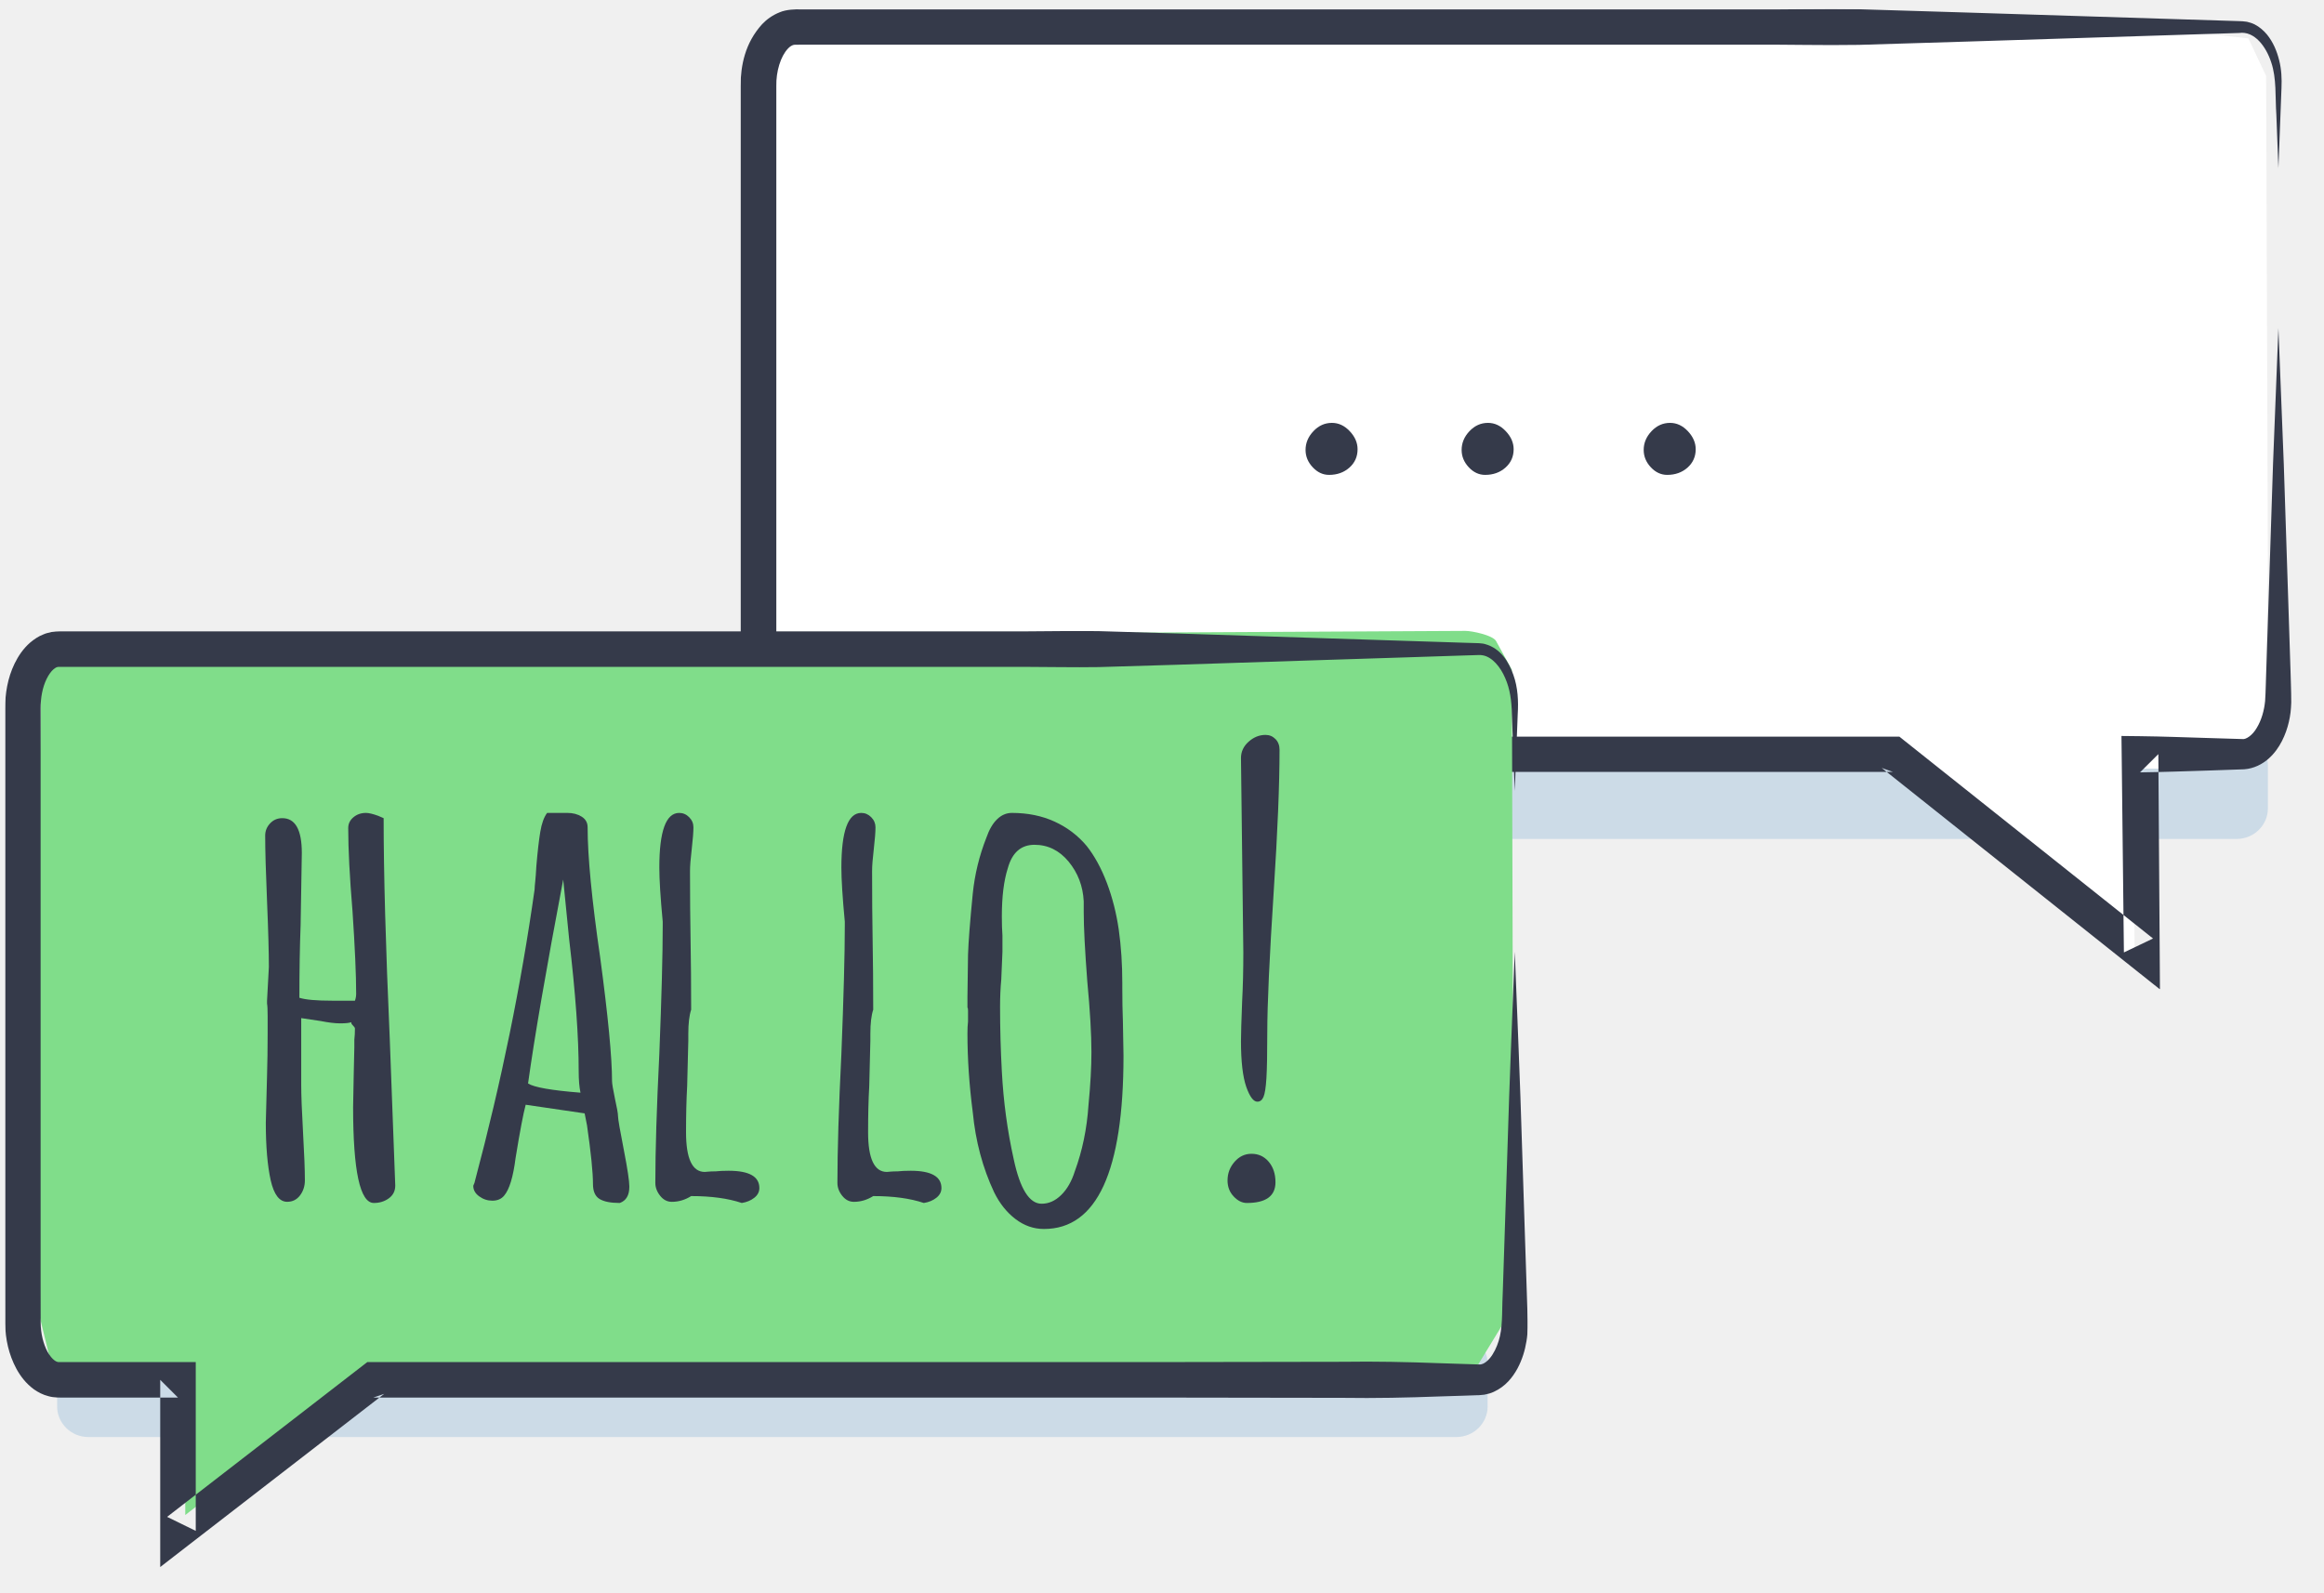
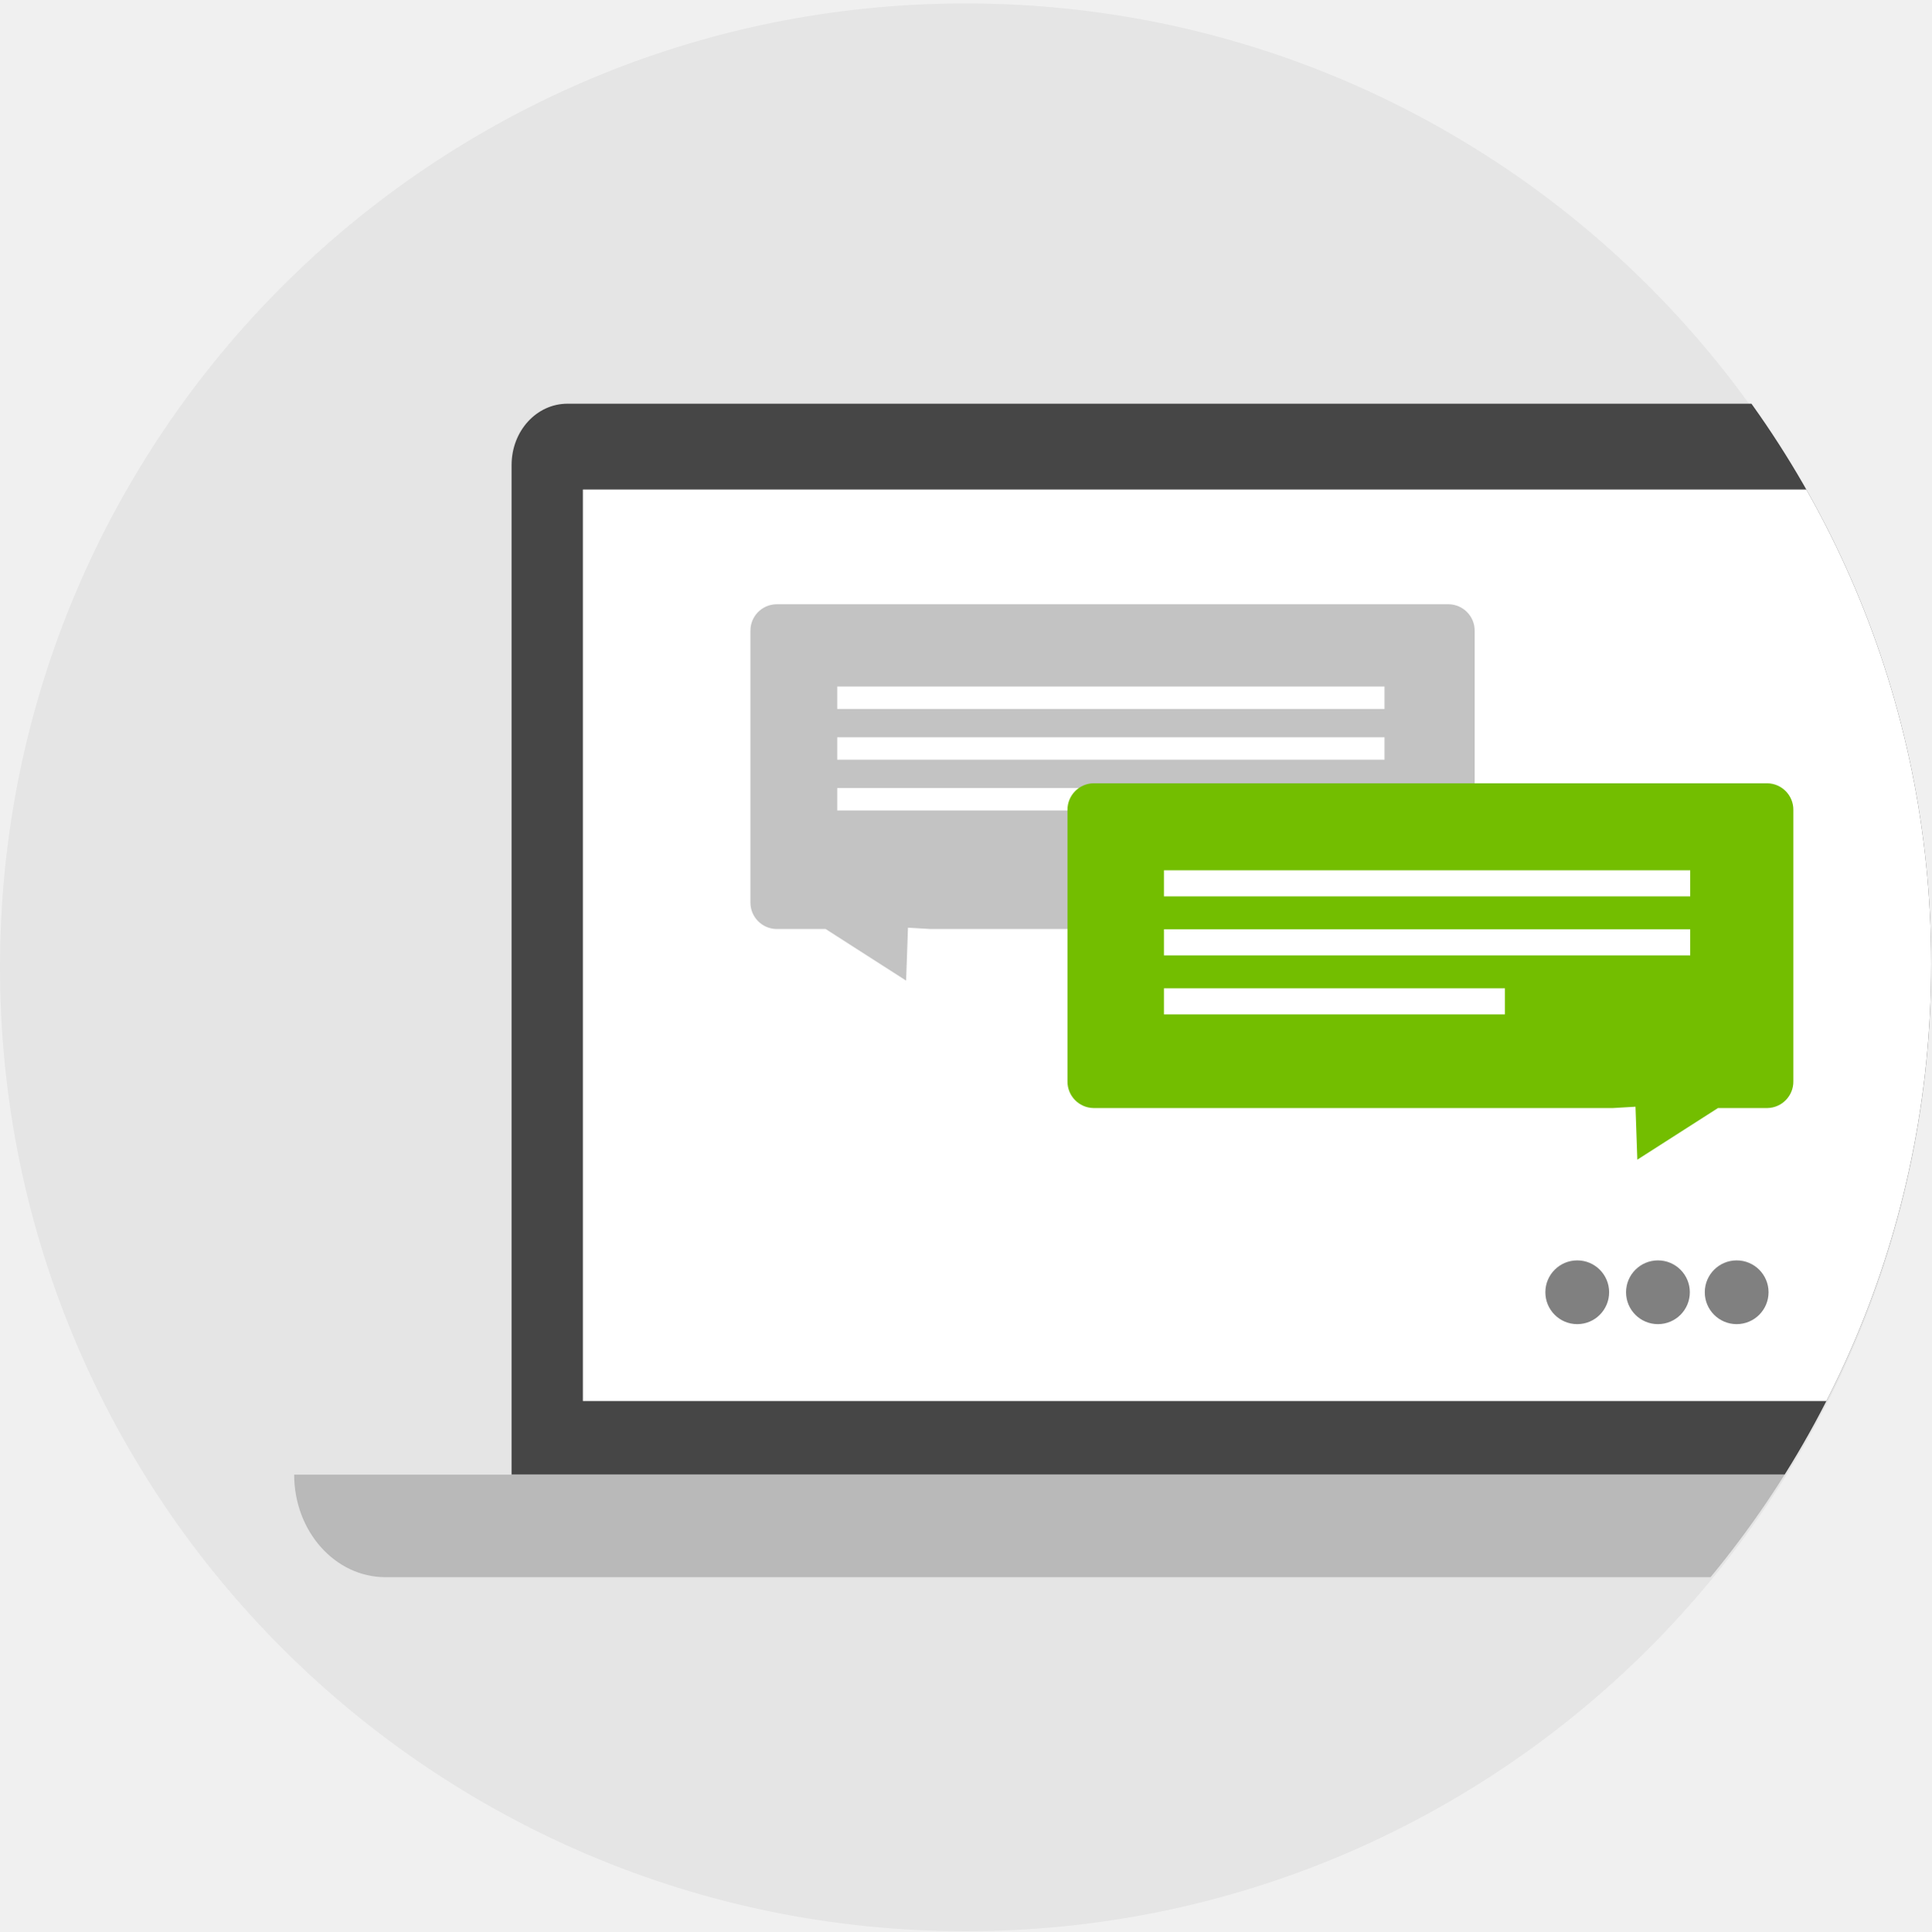
- <svg xmlns="http://www.w3.org/2000/svg" xmlns:xlink="http://www.w3.org/1999/xlink" width="89px" height="61px" viewBox="0 0 89 61" version="1.1">
+ <svg xmlns="http://www.w3.org/2000/svg" viewBox="0 0 566.93 566.93">
  <defs>
-     <polygon id="path-1" points="0.274 0.086 59.664 0.086 59.664 37.636 0.274 37.636" />
-     <polygon id="path-3" points="0 0.004 58.311 0.004 58.311 35.858 0 35.858" />
+     <clipPath id="b9f57e43-031f-4fb8-af5a-8197ff4ac1d4">
+       <ellipse cx="283.46" cy="282.96" rx="283.46" ry="282.96" style="fill:none" />
+     </clipPath>
  </defs>
-   <g id="------00.34-Nächste-Schritte-Optimierung" stroke="none" stroke-width="1" fill="none" fill-rule="evenodd">
-     <g id="CUX-Proto_10-Nächste-Schritte_Design_Desktop" transform="translate(-643, -279)">
-       <g id="Bot-Antwort-" transform="translate(139, 166)">
-         <g id="Group-4" transform="translate(24.5, 83)">
-           <g id="Part3" transform="translate(463, 0)">
-             <g id="Antwort_Icon" transform="translate(16.69565, 30.26087)">
-               <path d="M85.463,31.874 L33.067,31.874 C32.411,31.874 31.874,31.347 31.874,30.702 L31.874,29.061 C31.874,28.417 32.411,27.889 33.067,27.889 L85.463,27.889 C86.119,27.889 86.656,28.417 86.656,29.061 L86.656,30.702 C86.656,31.347 86.119,31.874 85.463,31.874" id="Fill-1" fill-opacity="0.2" fill="#3F88C5" />
-               <path d="M33.371,1.142 L84.073,1.005 L85.909,1.211 L86.588,2.647 L86.656,21.727 L86.52,28.018 L85.369,29.181 L81.491,29.181 L81.559,36.854 C81.559,36.854 72.587,29.181 72.111,29.181 L30.4,29.181 L28.885,27.813 L28.885,15.367 L29.021,2.031 L30.4,0.996 L33.371,1.142 Z" id="Fill-3" fill="#FFFFFF" />
-               <path d="M55.581,54.783 L3.185,54.783 C2.529,54.783 1.992,54.256 1.992,53.611 L1.992,51.97 C1.992,51.326 2.529,50.798 3.185,50.798 L55.581,50.798 C56.238,50.798 56.775,51.326 56.775,51.97 L56.775,53.611 C56.775,54.256 56.238,54.783 55.581,54.783" id="Fill-5" fill-opacity="0.2" fill="#3F88C5" />
-               <g id="Group-9" transform="translate(27.88933, 0)">
-                 <mask id="mask-2" fill="white">
-                   <use xlink:href="#path-1" />
-                 </mask>
-                 <g id="Clip-8" />
-                 <path d="M59.169,12.311 L59.375,17.514 L59.545,22.718 L59.629,25.32 C59.64,25.766 59.665,26.158 59.665,26.649 C59.647,27.143 59.548,27.644 59.305,28.123 C59.182,28.362 59.021,28.597 58.788,28.803 C58.559,29.006 58.231,29.18 57.858,29.206 L56.507,29.253 C55.628,29.28 54.748,29.313 53.869,29.324 L54.571,28.625 L54.623,36.208 L54.632,37.636 L53.507,36.741 L43.98,29.157 L44.411,29.307 L11.121,29.307 L2.798,29.307 L2.538,29.307 L2.408,29.307 L2.339,29.306 L2.223,29.299 C1.911,29.275 1.625,29.153 1.403,29 C0.963,28.683 0.725,28.281 0.556,27.888 C0.394,27.489 0.309,27.082 0.282,26.675 C0.273,26.46 0.274,26.288 0.274,26.121 L0.274,25.608 L0.274,21.505 L0.274,5.09 L0.274,3.038 C0.282,2.248 0.441,1.394 1.1,0.667 C1.268,0.489 1.491,0.323 1.766,0.213 C2.031,0.095 2.419,0.094 2.53,0.099 L3.57,0.099 L5.651,0.099 L13.973,0.099 L30.618,0.099 L38.941,0.099 C40.328,0.111 41.715,0.069 43.102,0.093 L47.263,0.22 L55.585,0.483 L57.666,0.548 C57.745,0.549 57.853,0.556 57.963,0.573 C58.07,0.596 58.171,0.63 58.265,0.677 C58.451,0.774 58.601,0.908 58.726,1.055 C58.97,1.353 59.111,1.699 59.198,2.048 C59.287,2.395 59.303,2.759 59.287,3.105 L59.248,4.13 L59.169,6.182 L59.09,4.13 C59.043,3.447 59.103,2.746 58.895,2.131 C58.701,1.529 58.256,0.919 57.666,1.002 L55.585,1.068 L47.263,1.331 L43.102,1.458 C41.715,1.482 40.328,1.44 38.941,1.451 L30.618,1.451 L13.973,1.451 L5.651,1.451 L3.57,1.451 L2.53,1.451 C2.296,1.451 2.33,1.453 2.272,1.47 C2.225,1.489 2.159,1.526 2.092,1.599 C1.809,1.896 1.633,2.475 1.645,3.038 L1.645,5.09 L1.645,21.505 L1.645,25.608 L1.645,26.121 C1.644,26.296 1.645,26.466 1.651,26.592 C1.668,26.868 1.728,27.138 1.824,27.375 C1.92,27.609 2.067,27.808 2.193,27.894 C2.255,27.936 2.3,27.949 2.334,27.952 L2.348,27.955 L2.408,27.955 L2.538,27.955 L2.798,27.955 L11.121,27.955 L44.411,27.955 L44.653,27.955 L44.841,28.105 L54.368,35.688 L53.252,36.221 L53.167,28.637 L53.159,27.93 L53.869,27.938 C54.748,27.949 55.628,27.982 56.507,28.009 L57.794,28.048 C57.922,28.07 58.178,27.908 58.345,27.611 C58.518,27.325 58.623,26.962 58.66,26.592 C58.686,26.216 58.691,25.74 58.708,25.32 L58.793,22.718 L58.963,17.514 L59.169,12.311 Z" id="Fill-7" fill="#353A4A" mask="url(#mask-2)" />
-               </g>
-               <path d="M0.996,48.83 L1.807,52.149 L6.899,52.001 L6.899,57.771 L14.334,52.001 L56.415,52.001 L57.771,49.779 L57.703,25.395 L57.095,24.289 C56.961,24.069 56.181,23.905 55.923,23.905 L3.7,24.176 L1.402,24.582 L0.996,48.83 Z" id="Fill-10" fill="#80DD8A" />
-               <g id="Group-14" transform="translate(0, 23.90514)">
-                 <mask id="mask-4" fill="white">
-                   <use xlink:href="#path-3" />
-                 </mask>
-                 <g id="Clip-13" />
-                 <path d="M57.814,12.288 C57.909,14.759 58.019,17.231 58.091,19.702 L58.211,23.409 L58.272,25.263 L58.302,26.189 C58.316,26.478 58.322,26.864 58.262,27.209 C58.205,27.561 58.099,27.913 57.917,28.254 C57.734,28.586 57.468,28.937 57.012,29.146 C56.902,29.199 56.774,29.232 56.647,29.256 L56.451,29.275 L56.334,29.278 L55.87,29.294 L54.942,29.323 C53.705,29.37 52.467,29.396 51.229,29.377 L43.804,29.366 L14.102,29.366 L14.519,29.224 L7.037,35.009 L5.94,35.858 L5.94,34.473 L5.94,28.687 L6.62,29.366 L3.672,29.366 L2.198,29.366 C2.125,29.364 2.1,29.369 1.989,29.363 C1.877,29.357 1.767,29.345 1.662,29.314 C1.448,29.262 1.265,29.163 1.106,29.053 C0.794,28.824 0.589,28.547 0.435,28.269 C0.133,27.708 0.013,27.121 0.002,26.539 L-0,25.054 L-0,22.111 L-0,10.335 L-0,4.447 L-0,2.975 C-0,2.413 0.091,1.812 0.364,1.25 C0.503,0.969 0.683,0.688 0.963,0.444 C1.108,0.325 1.266,0.21 1.467,0.134 C1.561,0.09 1.672,0.068 1.777,0.043 C1.873,0.027 2.027,0.018 2.08,0.019 L3.554,0.019 L15.348,0.019 L38.936,0.019 C39.918,0.018 40.901,-0.007 41.884,0.009 L44.832,0.097 L50.729,0.288 L53.677,0.383 L55.151,0.43 L55.889,0.454 L56.258,0.465 L56.442,0.471 C56.515,0.48 56.597,0.481 56.67,0.503 C57.288,0.67 57.588,1.206 57.759,1.68 C57.936,2.169 57.958,2.7 57.927,3.186 L57.814,6.13 L57.702,3.186 C57.695,2.696 57.635,2.228 57.445,1.801 C57.268,1.387 56.95,0.993 56.579,0.934 C56.534,0.922 56.491,0.928 56.442,0.924 L56.258,0.93 L55.889,0.941 L55.151,0.965 L53.677,1.013 L50.729,1.107 L44.832,1.298 L41.884,1.386 C40.901,1.402 39.918,1.378 38.936,1.377 L15.348,1.377 L3.554,1.377 L2.08,1.377 C1.999,1.381 2.019,1.378 1.973,1.394 C1.942,1.402 1.9,1.436 1.854,1.47 C1.762,1.547 1.664,1.685 1.588,1.843 C1.43,2.167 1.359,2.559 1.36,2.975 L1.36,4.447 L1.36,10.335 L1.36,22.111 L1.36,25.054 L1.362,26.514 C1.366,26.911 1.461,27.311 1.626,27.615 C1.708,27.765 1.811,27.885 1.897,27.947 C1.94,27.975 1.976,27.996 2.002,27.999 C2.015,28.006 2.027,28.003 2.039,28.006 C2.05,28.009 2.148,28.007 2.198,28.008 L3.672,28.008 L6.62,28.008 L7.301,28.008 L7.301,28.687 L7.301,34.473 L6.204,33.936 L13.686,28.15 L13.87,28.008 L14.102,28.008 L43.804,28.008 L51.229,27.996 C52.467,27.977 53.705,28.003 54.942,28.05 L55.87,28.08 L56.334,28.095 L56.486,28.099 C56.51,28.094 56.535,28.096 56.565,28.082 C56.682,28.049 56.848,27.906 56.968,27.708 C57.092,27.511 57.188,27.271 57.246,27.016 C57.357,26.538 57.321,25.872 57.357,25.263 L57.418,23.409 L57.539,19.702 C57.611,17.231 57.72,14.759 57.814,12.288" id="Fill-12" fill="#353A4A" mask="url(#mask-4)" />
-               </g>
-               <path d="M13.327,42.144 L13.351,40.875 L13.374,39.851 L13.374,39.784 L13.374,39.561 C13.389,39.442 13.397,39.302 13.397,39.138 C13.397,39.109 13.374,39.071 13.327,39.027 C13.28,38.982 13.257,38.946 13.257,38.916 L13.257,38.894 C13.179,38.923 13.038,38.938 12.837,38.938 C12.634,38.938 12.384,38.908 12.088,38.849 C11.995,38.834 11.745,38.797 11.34,38.737 L11.34,41.298 C11.34,41.684 11.363,42.293 11.41,43.124 C11.457,43.941 11.48,44.549 11.48,44.95 C11.48,45.172 11.418,45.365 11.293,45.529 C11.168,45.693 11.005,45.773 10.802,45.773 C10.506,45.773 10.296,45.499 10.171,44.95 C10.046,44.386 9.984,43.651 9.984,42.745 L10.031,40.942 C10.046,40.438 10.054,39.903 10.054,39.338 L10.054,38.96 L10.054,38.649 C10.054,38.411 10.046,38.255 10.031,38.181 L10.031,38.07 L10.101,36.778 C10.101,36.214 10.078,35.375 10.031,34.262 C9.984,33.148 9.96,32.31 9.96,31.746 C9.96,31.567 10.022,31.412 10.148,31.278 C10.272,31.145 10.428,31.078 10.615,31.078 C11.114,31.078 11.363,31.523 11.363,32.414 L11.317,35.175 C11.285,36.007 11.27,36.934 11.27,37.958 C11.503,38.033 11.924,38.07 12.532,38.07 L13.397,38.07 C13.429,37.981 13.444,37.891 13.444,37.802 C13.444,37.09 13.397,36.036 13.304,34.64 C13.195,33.334 13.14,32.273 13.14,31.456 C13.14,31.293 13.206,31.156 13.339,31.044 C13.471,30.933 13.631,30.877 13.818,30.877 C13.927,30.877 14.083,30.914 14.286,30.988 L14.496,31.078 C14.496,33.186 14.574,35.999 14.73,39.517 L14.941,45.15 C14.941,45.358 14.859,45.521 14.695,45.64 C14.531,45.759 14.34,45.818 14.122,45.818 C13.592,45.818 13.327,44.594 13.327,42.144" id="Fill-15" fill="#353A4A" />
-               <path d="M21.966,40.779 C21.966,39.459 21.844,37.773 21.601,35.718 L21.373,33.429 C20.719,36.877 20.27,39.481 20.027,41.241 C20.255,41.388 20.924,41.505 22.034,41.593 C21.989,41.373 21.966,41.102 21.966,40.779 M22.764,45.664 C22.597,45.562 22.513,45.371 22.513,45.092 C22.513,44.652 22.437,43.904 22.285,42.847 L22.194,42.386 L19.936,42.055 C19.845,42.393 19.715,43.075 19.548,44.102 C19.457,44.821 19.312,45.297 19.115,45.532 C19.008,45.664 18.856,45.73 18.659,45.73 C18.476,45.73 18.308,45.675 18.157,45.565 C18.004,45.455 17.929,45.32 17.929,45.158 L17.975,45.048 L17.997,44.96 C19.001,41.19 19.761,37.471 20.278,33.804 C20.278,33.745 20.286,33.646 20.301,33.506 C20.316,33.368 20.331,33.165 20.346,32.901 C20.392,32.359 20.441,31.926 20.495,31.603 C20.548,31.281 20.635,31.039 20.757,30.877 L21.533,30.877 C21.746,30.877 21.928,30.925 22.08,31.02 C22.232,31.116 22.308,31.252 22.308,31.427 C22.308,32.542 22.468,34.2 22.787,36.4 C23.091,38.66 23.243,40.243 23.243,41.153 C23.243,41.241 23.281,41.469 23.357,41.835 C23.433,42.173 23.472,42.393 23.472,42.496 C23.472,42.598 23.547,43.038 23.7,43.816 C23.837,44.52 23.905,44.975 23.905,45.18 L23.905,45.202 C23.905,45.525 23.783,45.73 23.54,45.818 C23.19,45.818 22.931,45.767 22.764,45.664" id="Fill-17" fill="#353A4A" />
-               <path d="M26.273,45.554 C26.041,45.7 25.794,45.774 25.533,45.774 C25.358,45.774 25.209,45.698 25.086,45.543 C24.963,45.389 24.901,45.223 24.901,45.047 C24.901,43.813 24.952,42.168 25.054,40.111 C25.141,37.922 25.184,36.284 25.184,35.196 L25.184,35.042 C25.097,34.116 25.054,33.426 25.054,32.971 C25.054,31.575 25.307,30.877 25.816,30.877 C25.96,30.877 26.088,30.932 26.197,31.042 C26.306,31.152 26.36,31.281 26.36,31.428 C26.36,31.604 26.338,31.884 26.295,32.265 C26.251,32.633 26.229,32.912 26.229,33.103 C26.229,34.087 26.237,34.976 26.251,35.77 C26.265,36.548 26.273,37.43 26.273,38.414 C26.2,38.635 26.164,38.943 26.164,39.34 L26.164,39.604 L26.12,41.345 C26.091,41.859 26.077,42.447 26.077,43.108 C26.077,44.121 26.316,44.629 26.795,44.629 C26.824,44.629 26.872,44.625 26.937,44.617 C27.002,44.61 27.093,44.607 27.209,44.607 C27.339,44.592 27.506,44.584 27.71,44.584 C28.494,44.584 28.885,44.805 28.885,45.246 C28.885,45.392 28.82,45.518 28.689,45.62 C28.559,45.723 28.399,45.789 28.211,45.818 C27.688,45.642 27.042,45.554 26.273,45.554" id="Fill-19" fill="#353A4A" />
-               <path d="M33.245,45.554 C33.013,45.7 32.766,45.774 32.505,45.774 C32.331,45.774 32.182,45.698 32.058,45.543 C31.935,45.389 31.874,45.223 31.874,45.047 C31.874,43.813 31.924,42.168 32.026,40.111 C32.113,37.922 32.157,36.284 32.157,35.196 L32.157,35.042 C32.069,34.116 32.026,33.426 32.026,32.971 C32.026,31.575 32.28,30.877 32.788,30.877 C32.932,30.877 33.06,30.932 33.169,31.042 C33.278,31.152 33.332,31.281 33.332,31.428 C33.332,31.604 33.311,31.884 33.267,32.265 C33.223,32.633 33.202,32.912 33.202,33.103 C33.202,34.087 33.209,34.976 33.223,35.77 C33.237,36.548 33.245,37.43 33.245,38.414 C33.172,38.635 33.136,38.943 33.136,39.34 L33.136,39.604 L33.093,41.345 C33.063,41.859 33.049,42.447 33.049,43.108 C33.049,44.121 33.288,44.629 33.768,44.629 C33.797,44.629 33.844,44.625 33.909,44.617 C33.975,44.61 34.065,44.607 34.181,44.607 C34.312,44.592 34.479,44.584 34.682,44.584 C35.466,44.584 35.858,44.805 35.858,45.246 C35.858,45.392 35.792,45.518 35.662,45.62 C35.531,45.723 35.371,45.789 35.183,45.818 C34.661,45.642 34.014,45.554 33.245,45.554" id="Fill-21" fill="#353A4A" />
-               <path d="M40.444,45.513 C40.671,45.291 40.845,44.988 40.966,44.603 C41.254,43.82 41.429,42.976 41.489,42.07 C41.565,41.287 41.602,40.611 41.602,40.044 C41.602,39.352 41.549,38.447 41.443,37.326 C41.353,36.144 41.307,35.261 41.307,34.677 L41.307,34.263 C41.277,33.679 41.083,33.173 40.728,32.742 C40.372,32.313 39.936,32.098 39.421,32.098 C38.906,32.098 38.565,32.397 38.399,32.996 C38.247,33.472 38.171,34.086 38.171,34.838 C38.171,35.13 38.179,35.376 38.194,35.575 L38.194,36.197 L38.149,37.257 C38.118,37.579 38.103,37.933 38.103,38.316 C38.103,39.145 38.126,39.967 38.171,40.781 C38.232,41.932 38.383,43.053 38.626,44.143 C38.868,45.279 39.224,45.847 39.694,45.847 C39.967,45.847 40.217,45.736 40.444,45.513 M38.694,46.434 C38.361,46.181 38.088,45.839 37.876,45.409 C37.436,44.473 37.164,43.452 37.058,42.346 C36.922,41.303 36.854,40.297 36.854,39.329 C36.854,39.145 36.86,38.992 36.876,38.869 L36.876,38.454 C36.876,38.378 36.868,38.339 36.854,38.339 L36.854,37.925 L36.876,36.312 C36.891,35.822 36.952,35.038 37.058,33.963 C37.134,33.226 37.308,32.512 37.58,31.822 C37.686,31.515 37.823,31.28 37.99,31.119 C38.156,30.958 38.345,30.877 38.557,30.877 C39.164,30.877 39.709,30.989 40.194,31.211 C40.678,31.434 41.088,31.745 41.421,32.144 C41.724,32.528 41.981,33 42.194,33.56 C42.405,34.121 42.557,34.716 42.648,35.345 C42.739,35.99 42.784,36.673 42.784,37.395 L42.784,37.579 C42.784,38.055 42.792,38.485 42.807,38.869 L42.83,40.182 C42.83,44.603 41.814,46.814 39.785,46.814 C39.391,46.814 39.027,46.688 38.694,46.434" id="Fill-23" fill="#353A4A" />
-               <path d="M47.531,41.37 C47.396,40.976 47.329,40.394 47.329,39.622 C47.329,39.35 47.344,38.836 47.374,38.079 C47.404,37.52 47.419,36.899 47.419,36.218 L47.374,32.497 L47.329,28.775 C47.329,28.533 47.426,28.324 47.62,28.151 C47.814,27.977 48.03,27.889 48.269,27.889 C48.419,27.889 48.545,27.943 48.65,28.048 C48.754,28.154 48.806,28.291 48.806,28.457 C48.806,29.788 48.732,31.597 48.583,33.88 C48.419,36.408 48.336,38.216 48.336,39.305 C48.336,40.107 48.325,40.686 48.303,41.041 C48.281,41.397 48.243,41.635 48.191,41.756 C48.139,41.877 48.06,41.938 47.956,41.938 C47.807,41.938 47.665,41.748 47.531,41.37 M47.049,45.568 C46.892,45.402 46.814,45.198 46.814,44.956 C46.814,44.684 46.904,44.445 47.083,44.241 C47.262,44.036 47.478,43.934 47.732,43.934 C48.001,43.934 48.22,44.036 48.393,44.241 C48.564,44.445 48.65,44.706 48.65,45.024 C48.65,45.553 48.284,45.818 47.553,45.818 C47.374,45.818 47.206,45.735 47.049,45.568" id="Fill-25" fill="#353A4A" />
-               <path d="M50.076,17.637 C49.893,17.442 49.802,17.221 49.802,16.973 C49.802,16.707 49.902,16.468 50.103,16.255 C50.303,16.043 50.539,15.937 50.812,15.937 C51.067,15.937 51.294,16.043 51.494,16.255 C51.695,16.468 51.794,16.698 51.794,16.946 C51.794,17.23 51.69,17.464 51.481,17.651 C51.272,17.836 51.012,17.929 50.703,17.929 C50.466,17.929 50.257,17.832 50.076,17.637" id="Fill-27" fill="#353A4A" />
-               <path d="M56.052,17.637 C55.87,17.442 55.779,17.221 55.779,16.973 C55.779,16.707 55.878,16.468 56.079,16.255 C56.279,16.043 56.515,15.937 56.789,15.937 C57.043,15.937 57.27,16.043 57.47,16.255 C57.671,16.468 57.771,16.698 57.771,16.946 C57.771,17.23 57.666,17.464 57.457,17.651 C57.248,17.836 56.989,17.929 56.679,17.929 C56.443,17.929 56.233,17.832 56.052,17.637" id="Fill-29" fill="#353A4A" />
-               <path d="M63.024,17.637 C62.842,17.442 62.751,17.221 62.751,16.973 C62.751,16.707 62.851,16.468 63.051,16.255 C63.251,16.043 63.488,15.937 63.761,15.937 C64.016,15.937 64.243,16.043 64.443,16.255 C64.643,16.468 64.743,16.698 64.743,16.946 C64.743,17.23 64.638,17.464 64.43,17.651 C64.22,17.836 63.961,17.929 63.651,17.929 C63.415,17.929 63.205,17.832 63.024,17.637" id="Fill-31" fill="#353A4A" />
-             </g>
-           </g>
-         </g>
-       </g>
+   <g id="a4a6b9f9-c041-4415-b3e9-9135a9fac370" data-name="Copy">
+     <g style="opacity:0.05">
+       <ellipse cx="283.46" cy="283.97" rx="283.46" ry="282.96" />
    </g>
+     <g style="clip-path:url(#b9f57e43-031f-4fb8-af5a-8197ff4ac1d4)">
+       <path d="M150.18,432.86V136.51c0-10,7.34-18,16.4-18H576.82c9,0,16.4,8.08,16.4,18V432.87Z" style="fill:#464646" />
+       <path d="M171.11,143.7H572.29V411.29H171.11Z" style="fill:#fff" />
+       <path d="M113.14,463H630.26c14.79,0,26.79-13.48,26.79-30.11H86.35C86.35,449.5,98.34,463,113.14,463Z" style="fill:#b9b9b9" />
+     </g>
+     <path d="M273.12,272.72H425.3a7.77,7.77,0,0,0,7.61-7.86V185.24a7.76,7.76,0,0,0-7.61-7.86H227.9a7.76,7.76,0,0,0-7.61,7.86v79.62a7.77,7.77,0,0,0,7.61,7.86h14.47L266,287.87l.54-15.54Z" style="fill:#c3c3c3" />
+     <rect x="245.78" y="201.53" width="160.66" height="6.59" style="fill:#fff" />
+     <rect x="245.78" y="216.43" width="160.66" height="6.59" style="fill:#fff" />
+     <rect x="245.78" y="231.34" width="104.09" height="6.59" style="fill:#fff" />
+     <path d="M473.5,325.28H321a7.77,7.77,0,0,1-7.63-7.86V237.8a7.77,7.77,0,0,1,7.63-7.86H518.83a7.77,7.77,0,0,1,7.63,7.86v79.62a7.77,7.77,0,0,1-7.63,7.86h-14.5l-23.67,15.15-.54-15.54Z" style="fill:#73be00" />
+     <rect x="341.69" y="255.48" width="154.49" height="7.66" style="fill:#fff" />
+     <rect x="341.69" y="272.8" width="154.49" height="7.66" style="fill:#fff" />
+     <rect x="341.69" y="290.13" width="100.1" height="7.66" style="fill:#fff" />
+     <path d="M463,388.72a9.36,9.36,0,1,1,9.38-9.36A9.37,9.37,0,0,1,463,388.72Z" style="fill:gray" />
+     <path d="M486.69,388.72a9.36,9.36,0,1,1,9.38-9.36A9.37,9.37,0,0,1,486.69,388.72Z" style="fill:gray" />
+     <path d="M509.8,388.72a9.36,9.36,0,1,1,9.38-9.36A9.38,9.38,0,0,1,509.8,388.72Z" style="fill:gray" />
  </g>
</svg>
